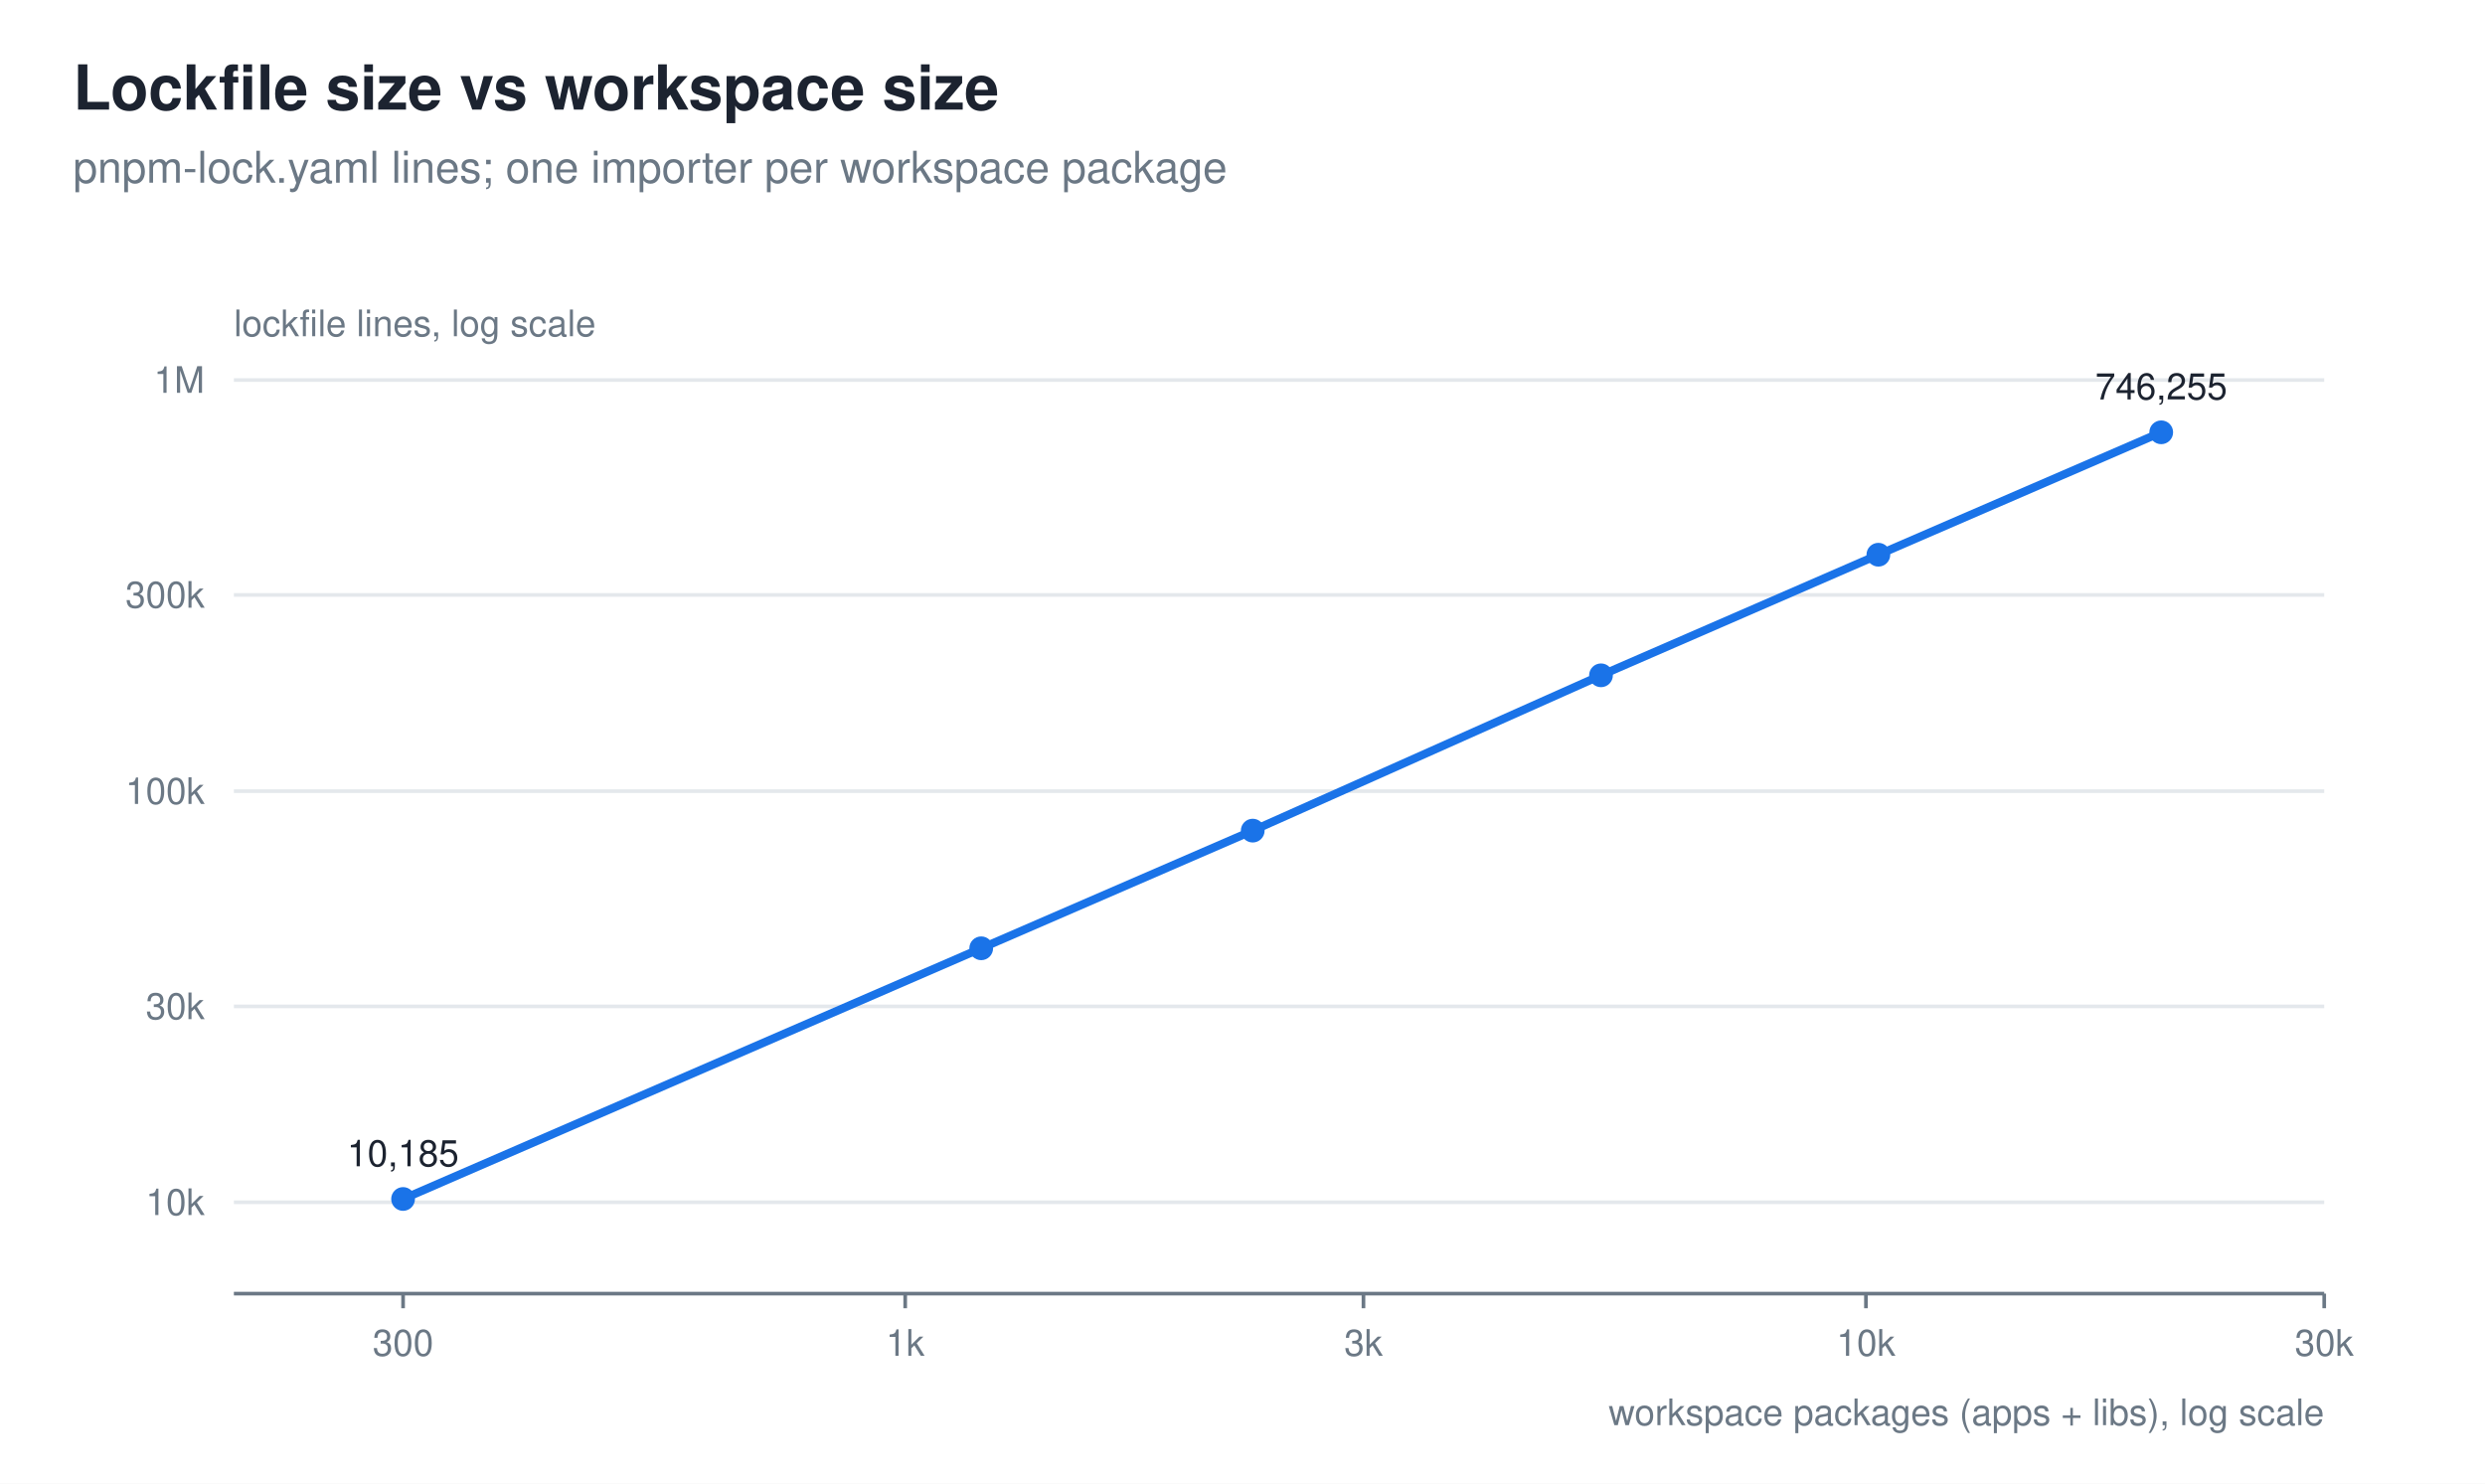
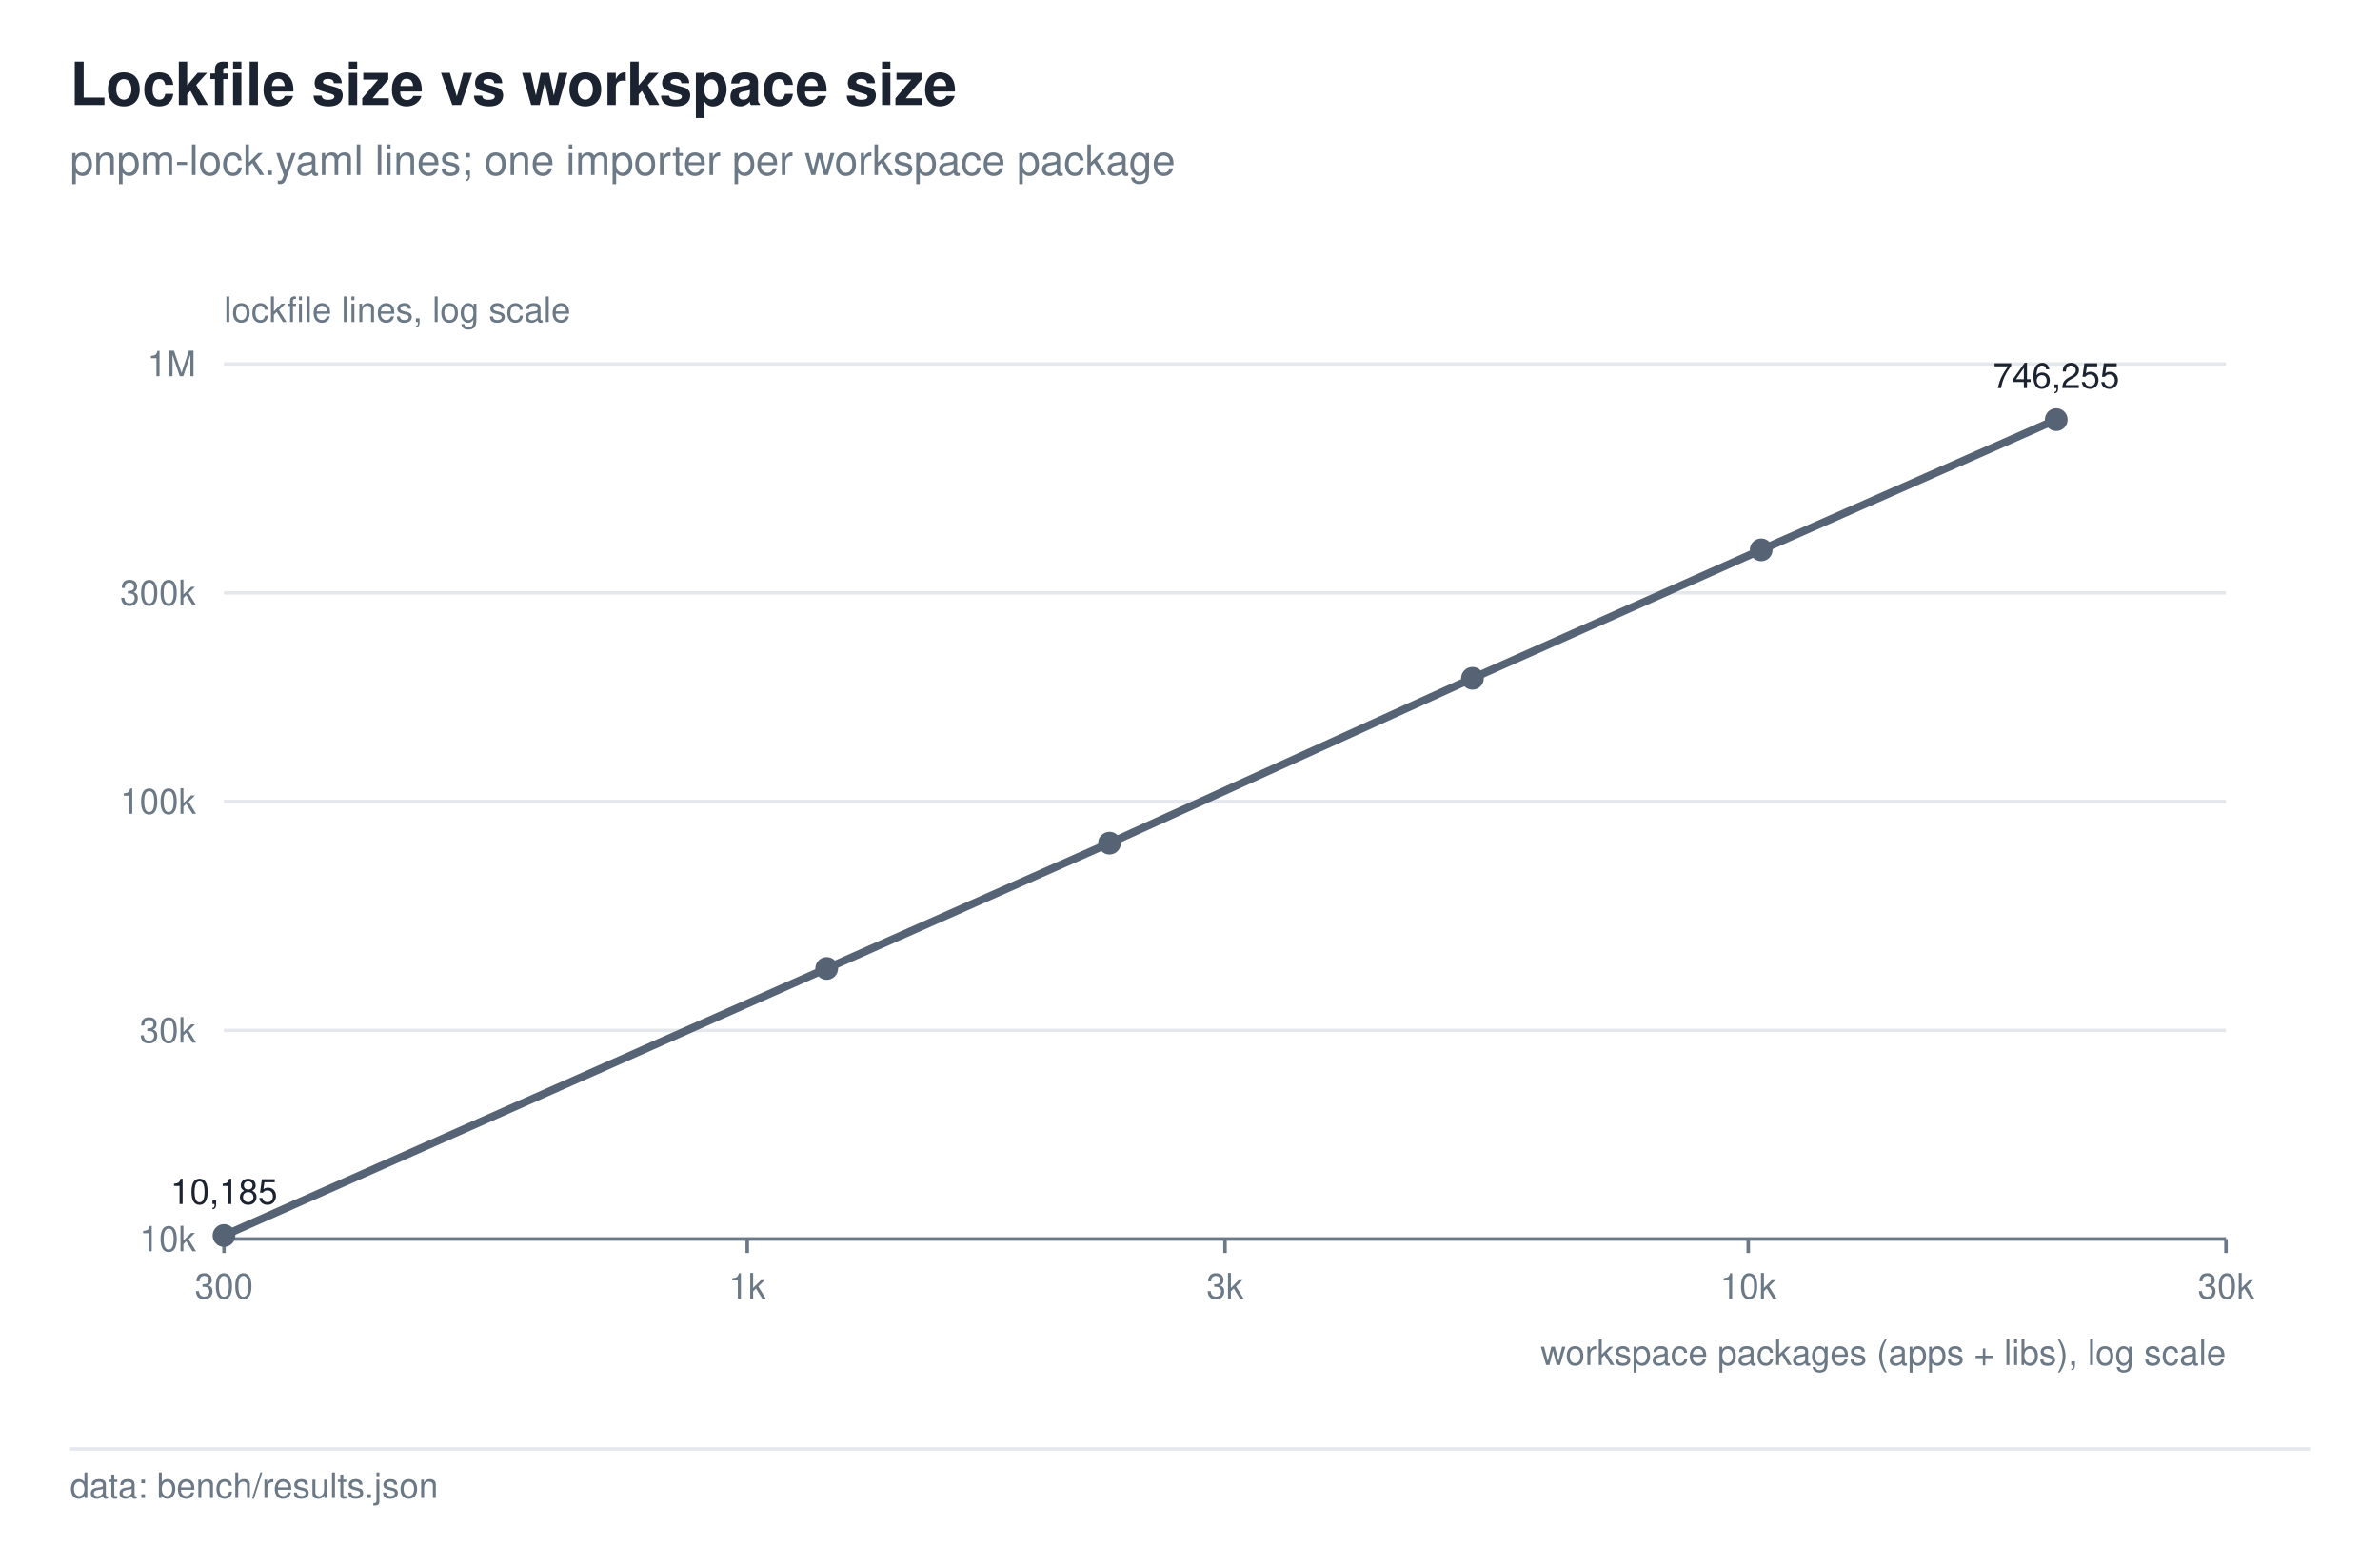
- <svg xmlns="http://www.w3.org/2000/svg" width="680" height="406" viewBox="0 0 680 406" role="img" aria-label="Lockfile size vs workspace size. pnpm-lock.yaml lines; one importer per workspace package" font-family="system-ui,-apple-system,Segoe UI,Helvetica,Arial,sans-serif" style="font-variant-numeric:tabular-nums">
+ <svg xmlns="http://www.w3.org/2000/svg" width="680" height="442" viewBox="0 0 680 442" role="img" aria-label="Lockfile size vs workspace size. pnpm-lock.yaml lines; one importer per workspace package" font-family="system-ui,-apple-system,Segoe UI,Helvetica,Arial,sans-serif" style="font-variant-numeric:tabular-nums">
  <style>@media (prefers-color-scheme: dark){
rect[fill="#ffffff"]{fill:#0d1117}
text[fill="#1c2330"]{fill:#e2e7ec}
text[fill="#6b7885"]{fill:#9aa6b1}
text[fill="#1a73e8"]{fill:#6ba3f5}
line[stroke="#e4e8ec"]{stroke:#2b333c}
rect[stroke="#e4e8ec"]{stroke:#39424c}
rect[fill="#e4e8ec"]{fill:#2b333c}
line[stroke="#6b7885"],path[stroke="#6b7885"],polyline[stroke="#6b7885"]{stroke:#8b98a4}
path[fill="#6b7885"]{fill:#8b98a4}
rect[fill="#eef3fb"]{fill:#1f2f45}rect[stroke="#b9cdec"]{stroke:#3d5a85}
rect[fill="#f0faf5"]{fill:#173029}rect[stroke="#a9d8bd"]{stroke:#2e6b52}
rect[fill="#fdf3ef"]{fill:#331f18}rect[stroke="#e4b9a6"]{stroke:#7a4630}
rect[fill="#fbf6e9"]{fill:#c9a13b;fill-opacity:.14}rect[stroke="#eee3bb"]{stroke:#7a6224}
rect[fill="#e4b9a6"]{fill:#7a4630}
text[fill="#146b3a"]{fill:#5cc48c}
text[fill="#46505b"]{fill:#aab4be}
text[fill="#8f2a23"]{fill:#f0847b}
+ polyline[stroke="#3a4656"]{stroke:#a7b6c8}circle[fill="#3a4656"],rect[fill="#3a4656"]{fill:#a7b6c8}
+ text[fill="#3a4656"]{fill:#a7b6c8}
}</style>
-   <rect width="680" height="406" fill="#ffffff" />
+   <rect width="680" height="442" fill="#ffffff" />
  <text x="20" y="30" font-size="17" fill="#1c2330" font-weight="650">Lockfile size vs workspace size</text>
  <text x="20" y="50" font-size="12" fill="#6b7885">pnpm-lock.yaml lines; one importer per workspace package</text>
-   <line x1="64" y1="329" x2="636" y2="329" stroke="#e4e8ec" />
-   <line x1="64" y1="275.4" x2="636" y2="275.4" stroke="#e4e8ec" />
-   <line x1="64" y1="216.5" x2="636" y2="216.5" stroke="#e4e8ec" />
-   <line x1="64" y1="162.8" x2="636" y2="162.8" stroke="#e4e8ec" />
+   <line x1="64" y1="354" x2="636" y2="354" stroke="#e4e8ec" />
+   <line x1="64" y1="294.4" x2="636" y2="294.4" stroke="#e4e8ec" />
+   <line x1="64" y1="229" x2="636" y2="229" stroke="#e4e8ec" />
+   <line x1="64" y1="169.4" x2="636" y2="169.4" stroke="#e4e8ec" />
  <line x1="64" y1="104" x2="636" y2="104" stroke="#e4e8ec" />
  <line x1="64" y1="354" x2="636" y2="354" stroke="#6b7885" />
-   <line x1="110.3" y1="354" x2="110.3" y2="358" stroke="#6b7885" />
-   <text x="110.3" y="371" font-size="10" fill="#6b7885" text-anchor="middle">300</text>
-   <line x1="247.7" y1="354" x2="247.7" y2="358" stroke="#6b7885" />
-   <text x="247.7" y="371" font-size="10" fill="#6b7885" text-anchor="middle">1k</text>
-   <line x1="373.1" y1="354" x2="373.1" y2="358" stroke="#6b7885" />
-   <text x="373.1" y="371" font-size="10" fill="#6b7885" text-anchor="middle">3k</text>
-   <line x1="510.6" y1="354" x2="510.6" y2="358" stroke="#6b7885" />
-   <text x="510.6" y="371" font-size="10" fill="#6b7885" text-anchor="middle">10k</text>
+   <line x1="64" y1="354" x2="64" y2="358" stroke="#6b7885" />
+   <text x="64" y="371" font-size="10" fill="#6b7885" text-anchor="middle">300</text>
+   <line x1="213.5" y1="354" x2="213.5" y2="358" stroke="#6b7885" />
+   <text x="213.5" y="371" font-size="10" fill="#6b7885" text-anchor="middle">1k</text>
+   <line x1="350" y1="354" x2="350" y2="358" stroke="#6b7885" />
+   <text x="350" y="371" font-size="10" fill="#6b7885" text-anchor="middle">3k</text>
+   <line x1="499.5" y1="354" x2="499.5" y2="358" stroke="#6b7885" />
+   <text x="499.5" y="371" font-size="10" fill="#6b7885" text-anchor="middle">10k</text>
  <line x1="636" y1="354" x2="636" y2="358" stroke="#6b7885" />
  <text x="636" y="371" font-size="10" fill="#6b7885" text-anchor="middle">30k</text>
-   <text x="56" y="332.5" font-size="10" fill="#6b7885" text-anchor="end">10k</text>
-   <text x="56" y="278.9" font-size="10" fill="#6b7885" text-anchor="end">30k</text>
-   <text x="56" y="220" font-size="10" fill="#6b7885" text-anchor="end">100k</text>
-   <text x="56" y="166.3" font-size="10" fill="#6b7885" text-anchor="end">300k</text>
+   <text x="56" y="357.5" font-size="10" fill="#6b7885" text-anchor="end">10k</text>
+   <text x="56" y="297.9" font-size="10" fill="#6b7885" text-anchor="end">30k</text>
+   <text x="56" y="232.5" font-size="10" fill="#6b7885" text-anchor="end">100k</text>
+   <text x="56" y="172.9" font-size="10" fill="#6b7885" text-anchor="end">300k</text>
  <text x="56" y="107.5" font-size="10" fill="#6b7885" text-anchor="end">1M</text>
  <text x="636" y="390" font-size="10" fill="#6b7885" text-anchor="end">workspace packages (apps + libs), log scale</text>
  <text x="64" y="92" font-size="10" fill="#6b7885">lockfile lines, log scale</text>
-   <polyline points="110.3,328.1 268.5,259.5 342.8,227.3 438.1,184.8 514,151.8 591.4,118.3" fill="none" stroke="#1a73e8" stroke-width="2.25" stroke-linejoin="round" stroke-linecap="round" />
-   <circle cx="110.3" cy="328.1" r="3.25" fill="#1a73e8" />
-   <circle cx="268.5" cy="259.5" r="3.25" fill="#1a73e8" />
-   <circle cx="342.8" cy="227.3" r="3.25" fill="#1a73e8" />
-   <circle cx="438.1" cy="184.8" r="3.25" fill="#1a73e8" />
-   <circle cx="514" cy="151.8" r="3.25" fill="#1a73e8" />
-   <circle cx="591.4" cy="118.3" r="3.25" fill="#1a73e8" />
-   <text x="110.287" y="319.142" font-size="10" fill="#1c2330" text-anchor="middle">10,185</text>
-   <text x="591.413" y="109.303" font-size="10" fill="#1c2330" text-anchor="middle">746,255</text>
+   <polyline points="64,353 236.2,276.7 317,240.9 420.7,193.8 503.2,157.1 587.5,119.9" fill="none" stroke="#556375" stroke-width="2.25" stroke-linejoin="round" stroke-linecap="round" />
+   <circle cx="64" cy="353" r="3.25" fill="#556375" />
+   <circle cx="236.2" cy="276.7" r="3.25" fill="#556375" />
+   <circle cx="317" cy="240.9" r="3.25" fill="#556375" />
+   <circle cx="420.7" cy="193.8" r="3.25" fill="#556375" />
+   <circle cx="503.2" cy="157.1" r="3.25" fill="#556375" />
+   <circle cx="587.5" cy="119.9" r="3.25" fill="#556375" />
+   <text x="64" y="344.005" font-size="10" fill="#1c2330" text-anchor="middle">10,185</text>
+   <text x="587.487" y="110.889" font-size="10" fill="#1c2330" text-anchor="middle">746,255</text>
+   <line x1="20" y1="414" x2="660" y2="414" stroke="#e4e8ec" />
+   <text x="20" y="428" font-size="10" fill="#6b7885">data: bench/results.json</text>
</svg>
